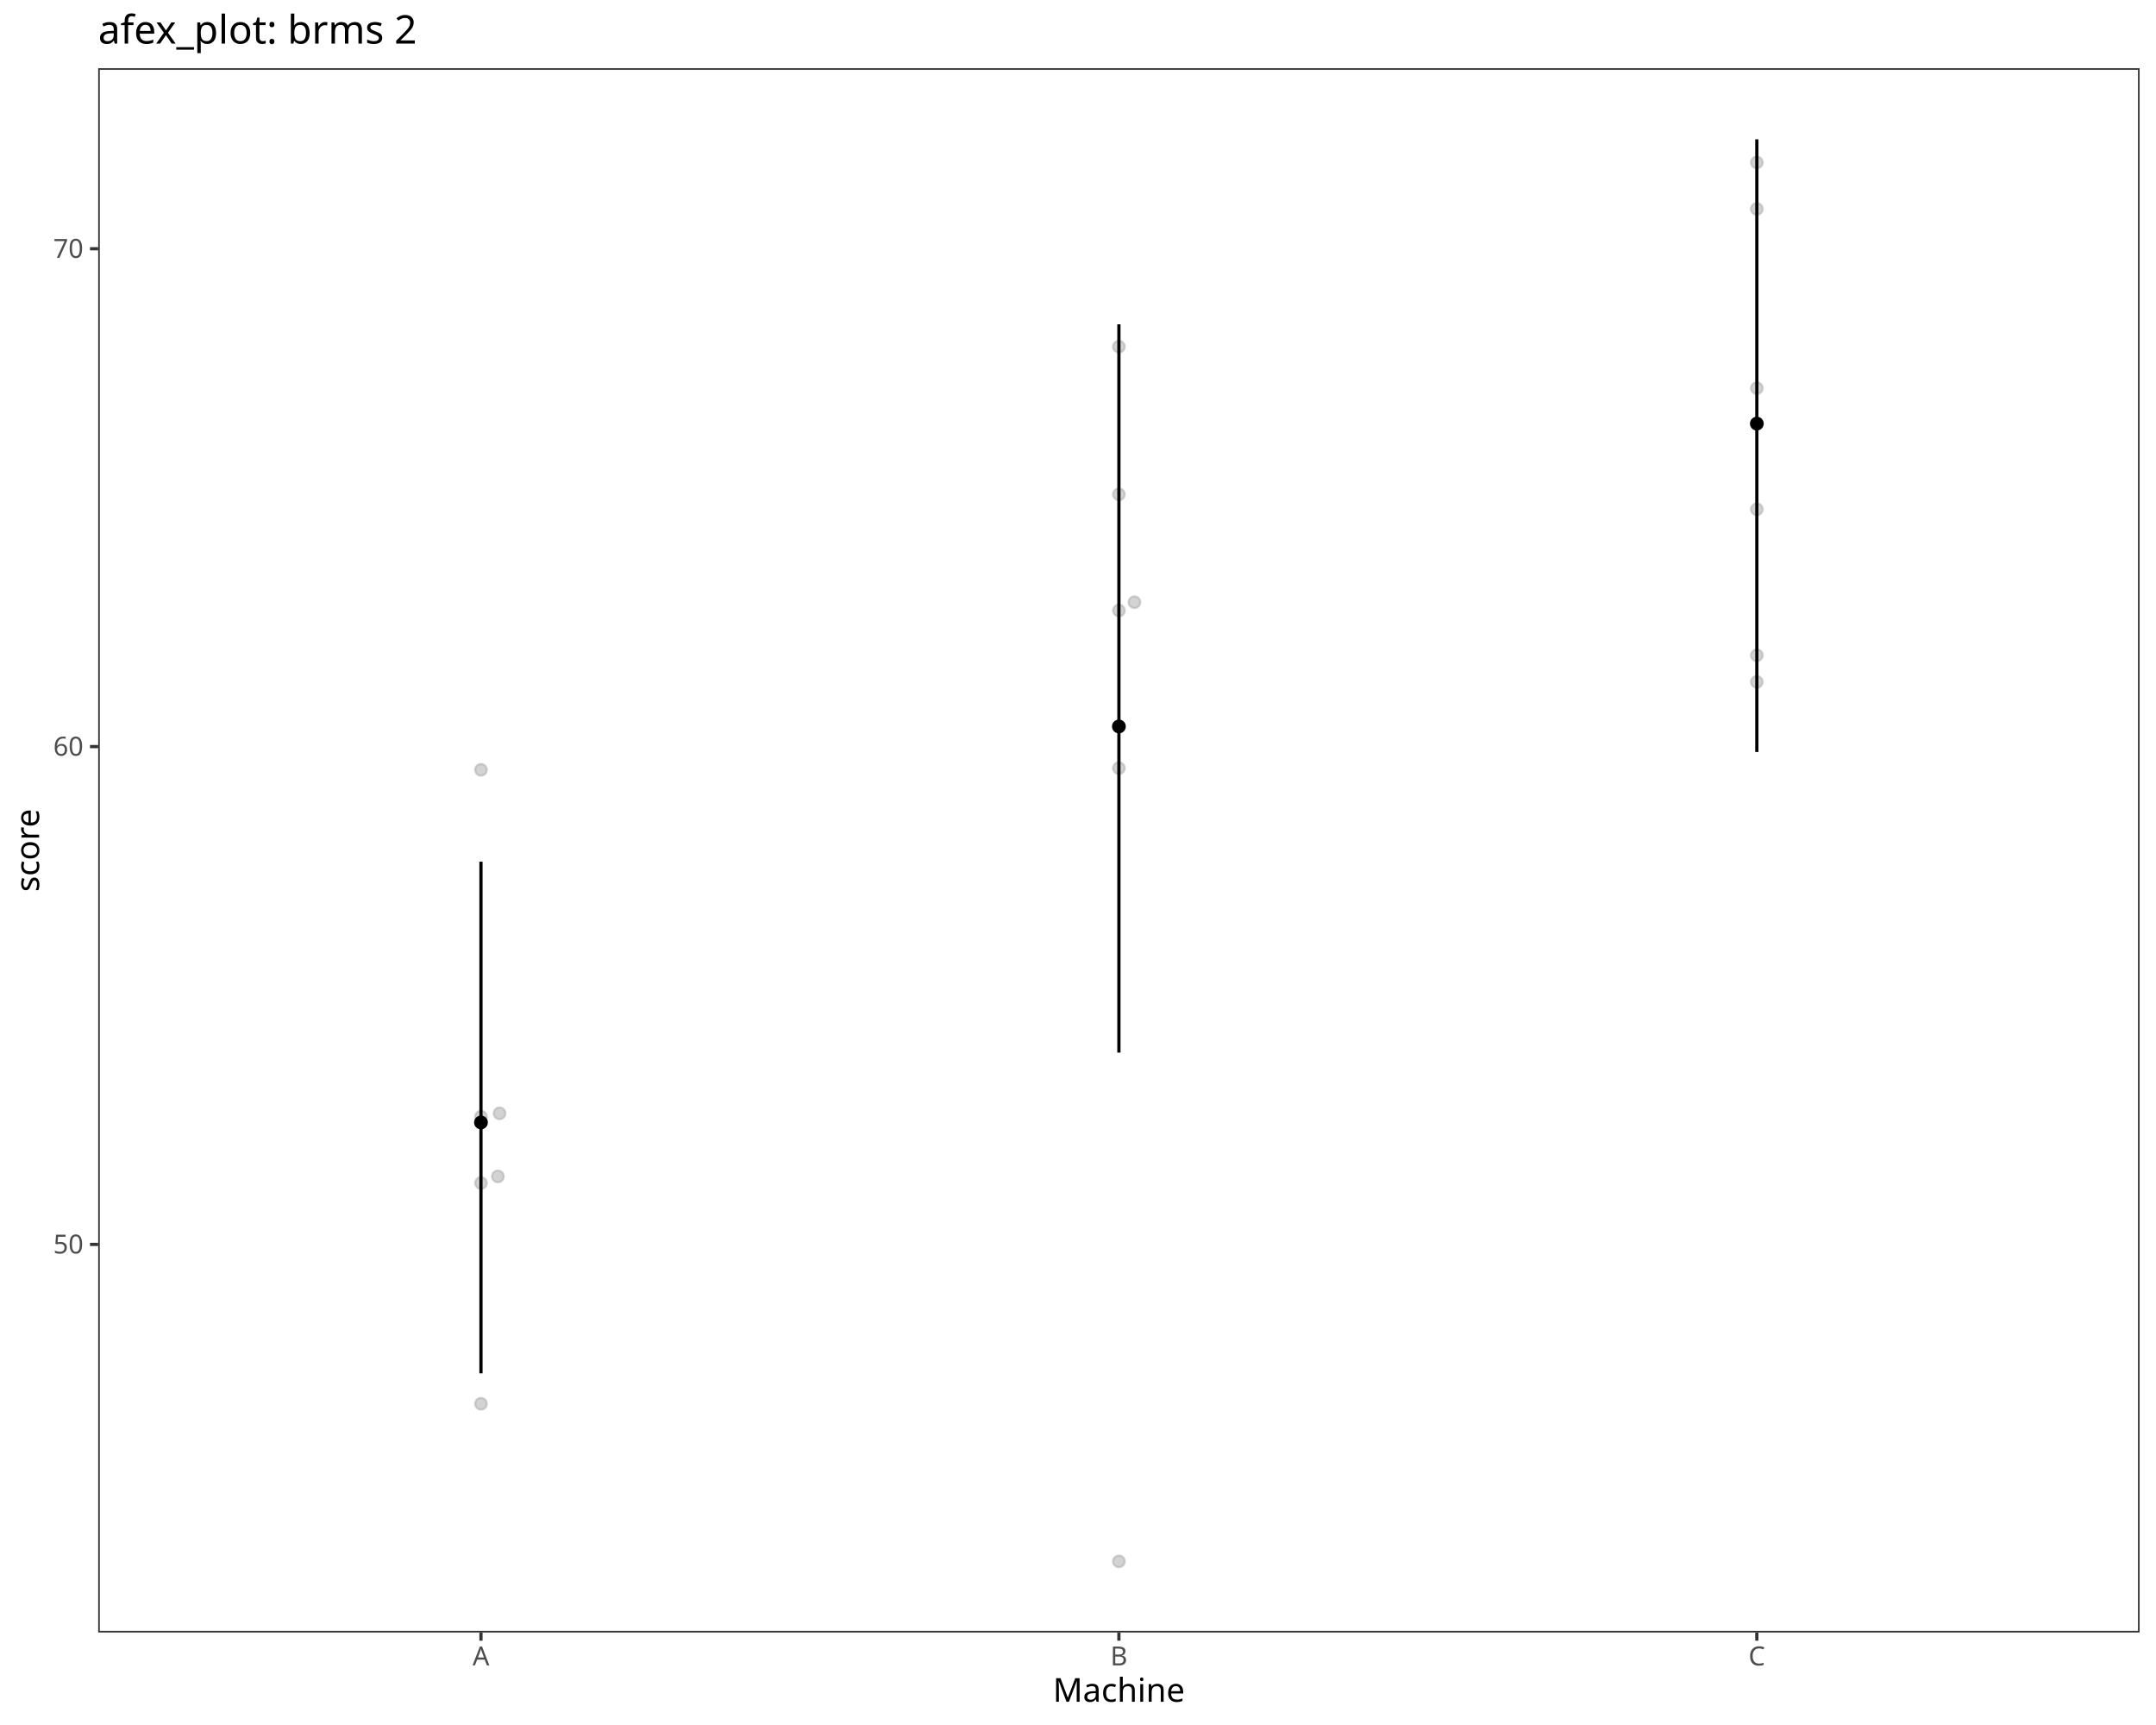
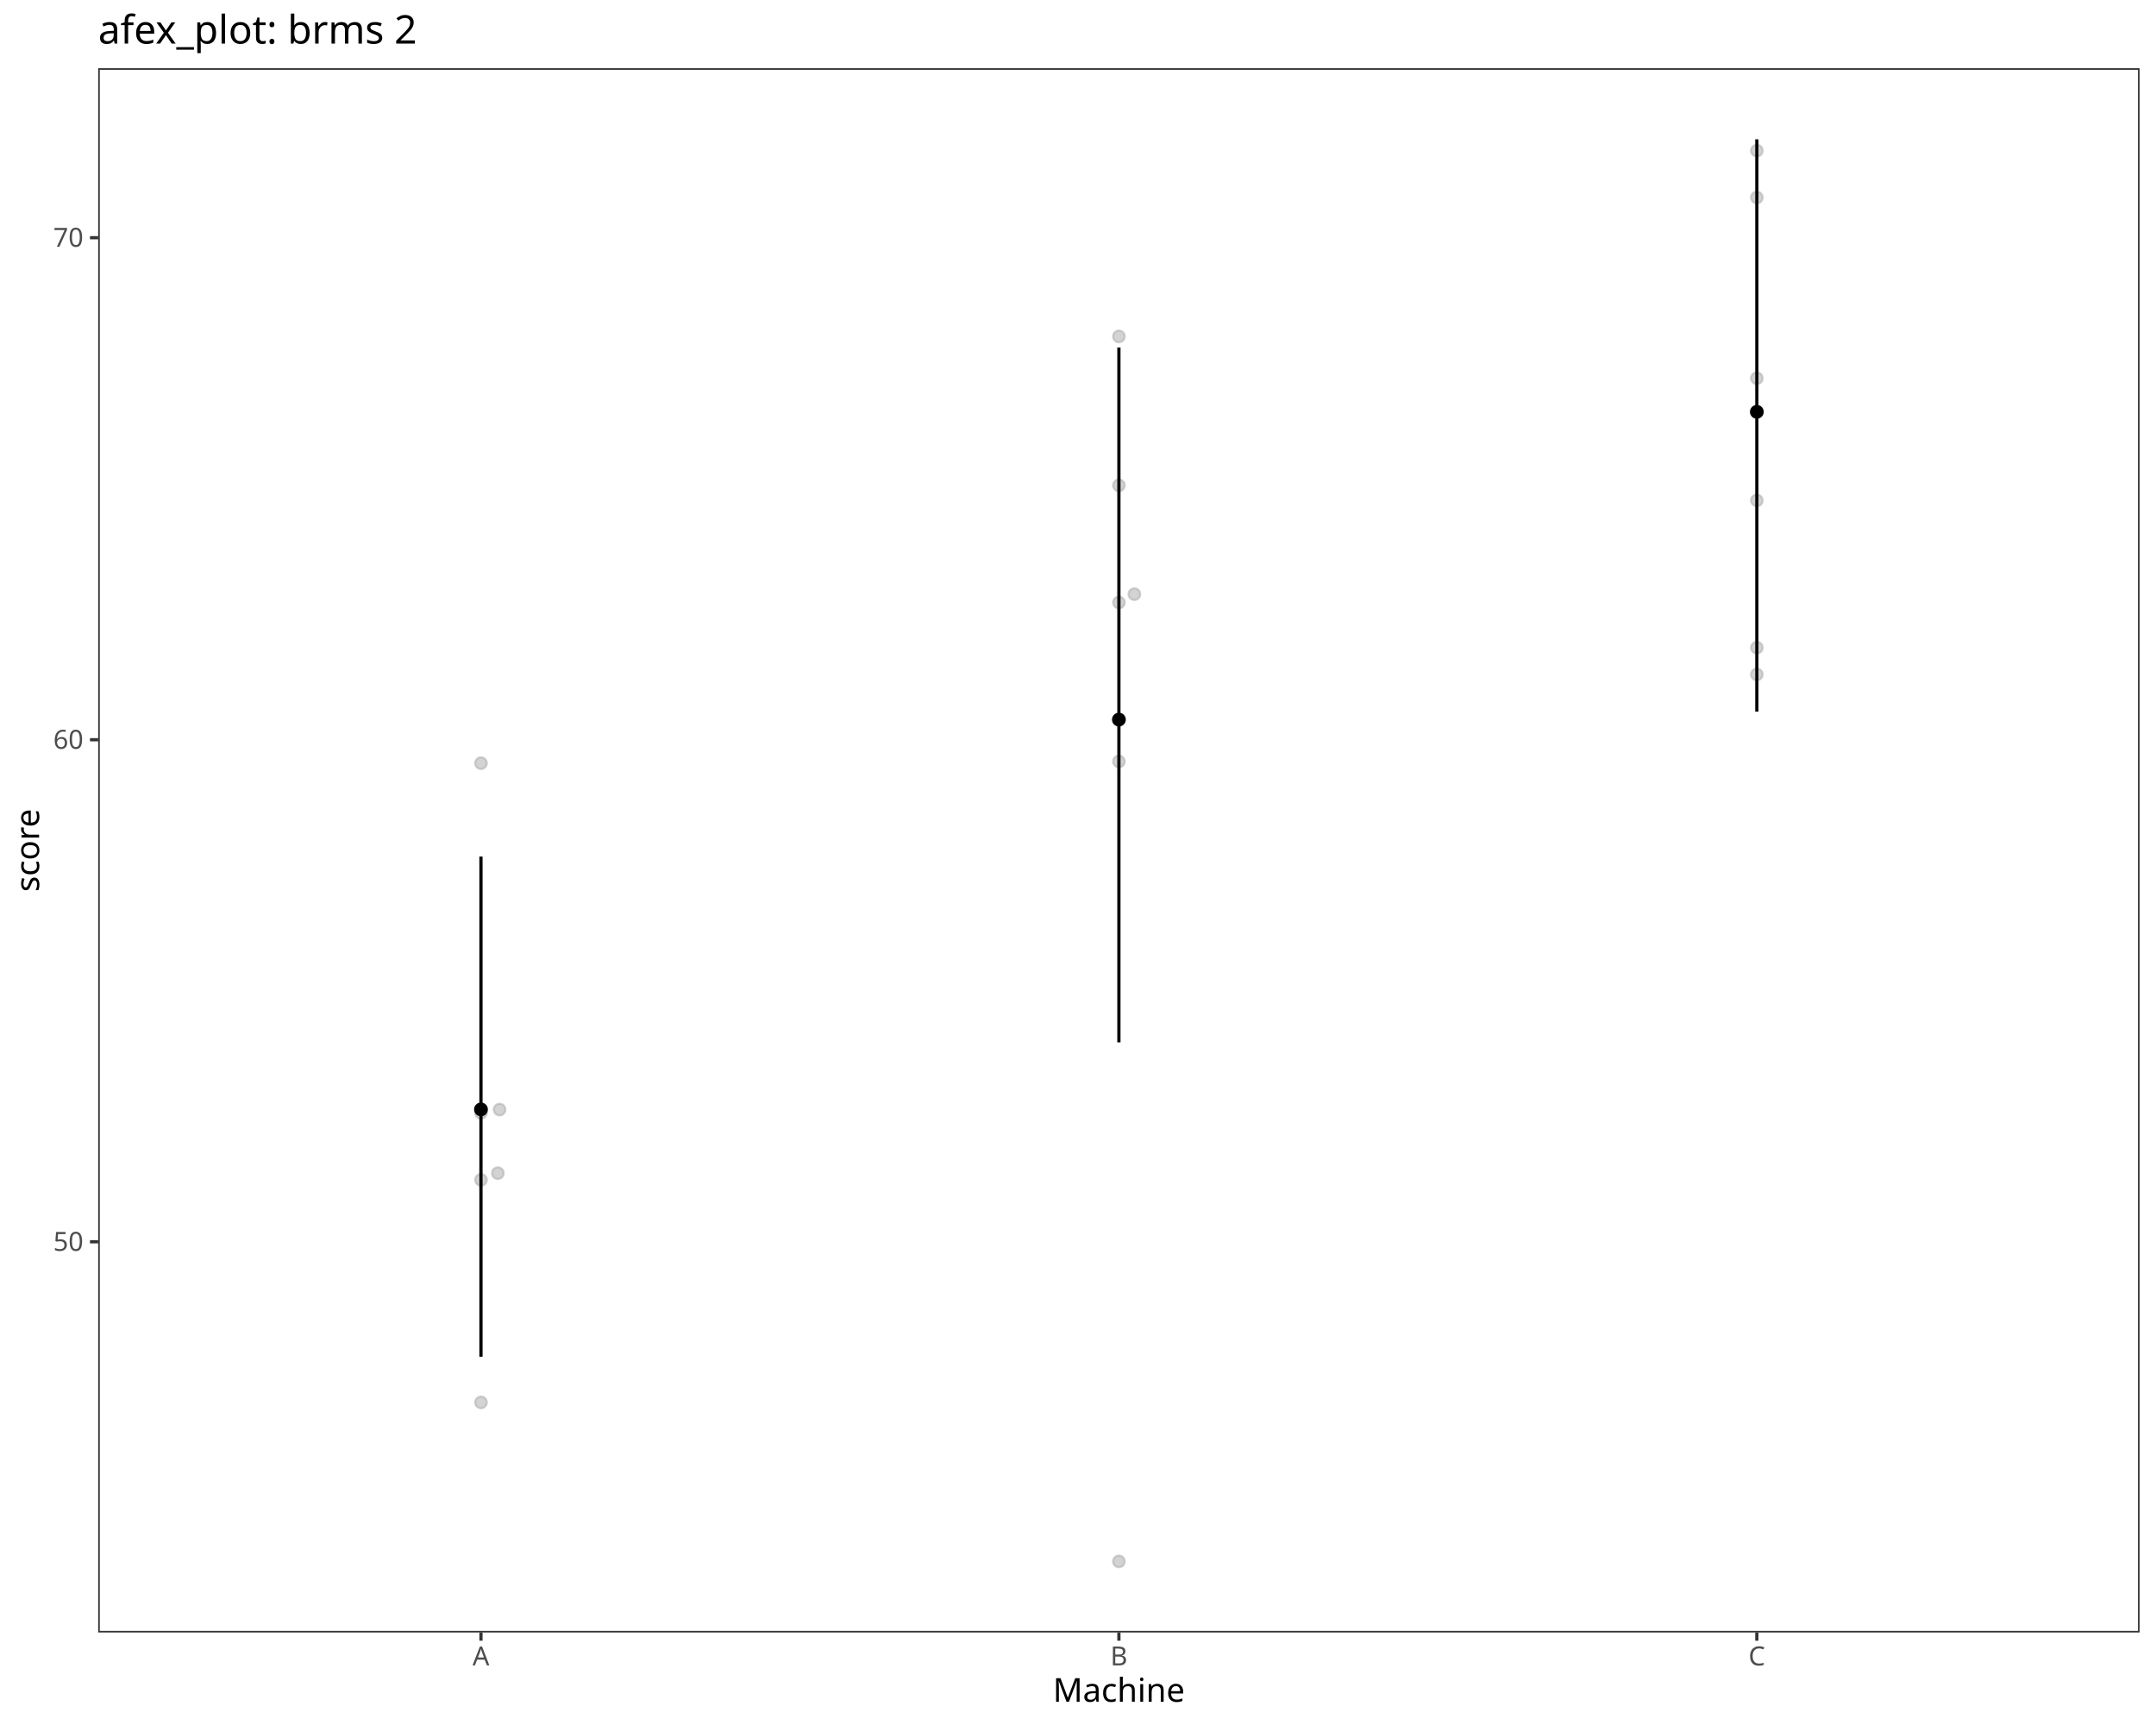
<svg xmlns="http://www.w3.org/2000/svg" class="svglite" data-engine-version="2.0" width="720.00pt" height="576.00pt" viewBox="0 0 720.00 576.00">
  <defs>
    <style type="text/css">
    .svglite line, .svglite polyline, .svglite polygon, .svglite path, .svglite rect, .svglite circle {
      fill: none;
      stroke: #000000;
      stroke-linecap: round;
      stroke-linejoin: round;
      stroke-miterlimit: 10.00;
    }
  </style>
  </defs>
  <rect width="100%" height="100%" style="stroke: none; fill: #FFFFFF;" />
  <defs>
    <clipPath id="cpMC4wMHw3MjAuMDB8MC4wMHw1NzYuMDA=">
      <rect x="0.00" y="0.00" width="720.00" height="576.00" />
    </clipPath>
  </defs>
  <g clip-path="url(#cpMC4wMHw3MjAuMDB8MC4wMHw1NzYuMDA=)">
    <rect x="0.00" y="0.00" width="720.00" height="576.00" style="stroke-width: 1.07; stroke: #FFFFFF; fill: #FFFFFF;" />
  </g>
  <defs>
    <clipPath id="cpMzIuNzl8NzE0LjUyfDIyLjc4fDU0NS4xMQ==">
      <rect x="32.79" y="22.78" width="681.73" height="522.33" />
    </clipPath>
  </defs>
  <g clip-path="url(#cpMzIuNzl8NzE0LjUyfDIyLjc4fDU0NS4xMQ==)">
    <rect x="32.79" y="22.78" width="681.73" height="522.33" style="stroke-width: 1.07; stroke: none; fill: #FFFFFF;" />
-     <circle cx="166.83" cy="371.76" r="1.95" style="stroke-width: 0.71; stroke: #A9A9A9; stroke-opacity: 0.50; fill: #A9A9A9; fill-opacity: 0.50;" />
-     <circle cx="160.62" cy="372.87" r="1.95" style="stroke-width: 0.71; stroke: #A9A9A9; stroke-opacity: 0.50; fill: #A9A9A9; fill-opacity: 0.50;" />
-     <circle cx="160.62" cy="257.06" r="1.95" style="stroke-width: 0.71; stroke: #A9A9A9; stroke-opacity: 0.50; fill: #A9A9A9; fill-opacity: 0.50;" />
-     <circle cx="160.62" cy="395.03" r="1.95" style="stroke-width: 0.71; stroke: #A9A9A9; stroke-opacity: 0.50; fill: #A9A9A9; fill-opacity: 0.50;" />
-     <circle cx="166.27" cy="392.82" r="1.95" style="stroke-width: 0.71; stroke: #A9A9A9; stroke-opacity: 0.50; fill: #A9A9A9; fill-opacity: 0.50;" />
-     <circle cx="160.62" cy="468.73" r="1.95" style="stroke-width: 0.71; stroke: #A9A9A9; stroke-opacity: 0.50; fill: #A9A9A9; fill-opacity: 0.50;" />
-     <circle cx="378.85" cy="201.09" r="1.95" style="stroke-width: 0.71; stroke: #A9A9A9; stroke-opacity: 0.50; fill: #A9A9A9; fill-opacity: 0.50;" />
-     <circle cx="373.66" cy="256.50" r="1.95" style="stroke-width: 0.71; stroke: #A9A9A9; stroke-opacity: 0.50; fill: #A9A9A9; fill-opacity: 0.50;" />
-     <circle cx="373.66" cy="115.76" r="1.95" style="stroke-width: 0.71; stroke: #A9A9A9; stroke-opacity: 0.50; fill: #A9A9A9; fill-opacity: 0.50;" />
-     <circle cx="373.66" cy="203.86" r="1.95" style="stroke-width: 0.71; stroke: #A9A9A9; stroke-opacity: 0.50; fill: #A9A9A9; fill-opacity: 0.50;" />
-     <circle cx="373.66" cy="165.07" r="1.95" style="stroke-width: 0.71; stroke: #A9A9A9; stroke-opacity: 0.50; fill: #A9A9A9; fill-opacity: 0.50;" />
+     <circle cx="166.83" cy="370.50" r="1.95" style="stroke-width: 0.71; stroke: #A9A9A9; stroke-opacity: 0.50; fill: #A9A9A9; fill-opacity: 0.50;" />
+     <circle cx="160.62" cy="371.61" r="1.95" style="stroke-width: 0.71; stroke: #A9A9A9; stroke-opacity: 0.50; fill: #A9A9A9; fill-opacity: 0.50;" />
+     <circle cx="160.62" cy="254.83" r="1.95" style="stroke-width: 0.71; stroke: #A9A9A9; stroke-opacity: 0.50; fill: #A9A9A9; fill-opacity: 0.50;" />
+     <circle cx="160.62" cy="393.97" r="1.95" style="stroke-width: 0.71; stroke: #A9A9A9; stroke-opacity: 0.50; fill: #A9A9A9; fill-opacity: 0.50;" />
+     <circle cx="166.26" cy="391.73" r="1.95" style="stroke-width: 0.71; stroke: #A9A9A9; stroke-opacity: 0.50; fill: #A9A9A9; fill-opacity: 0.50;" />
+     <circle cx="160.62" cy="468.28" r="1.95" style="stroke-width: 0.71; stroke: #A9A9A9; stroke-opacity: 0.50; fill: #A9A9A9; fill-opacity: 0.50;" />
+     <circle cx="378.82" cy="198.39" r="1.95" style="stroke-width: 0.71; stroke: #A9A9A9; stroke-opacity: 0.50; fill: #A9A9A9; fill-opacity: 0.50;" />
+     <circle cx="373.66" cy="254.27" r="1.95" style="stroke-width: 0.71; stroke: #A9A9A9; stroke-opacity: 0.50; fill: #A9A9A9; fill-opacity: 0.50;" />
+     <circle cx="373.66" cy="112.33" r="1.95" style="stroke-width: 0.71; stroke: #A9A9A9; stroke-opacity: 0.50; fill: #A9A9A9; fill-opacity: 0.50;" />
+     <circle cx="373.66" cy="201.18" r="1.95" style="stroke-width: 0.71; stroke: #A9A9A9; stroke-opacity: 0.50; fill: #A9A9A9; fill-opacity: 0.50;" />
+     <circle cx="373.66" cy="162.07" r="1.95" style="stroke-width: 0.71; stroke: #A9A9A9; stroke-opacity: 0.50; fill: #A9A9A9; fill-opacity: 0.50;" />
    <circle cx="373.66" cy="521.37" r="1.95" style="stroke-width: 0.71; stroke: #A9A9A9; stroke-opacity: 0.50; fill: #A9A9A9; fill-opacity: 0.50;" />
-     <circle cx="586.70" cy="129.61" r="1.95" style="stroke-width: 0.71; stroke: #A9A9A9; stroke-opacity: 0.50; fill: #A9A9A9; fill-opacity: 0.50;" />
-     <circle cx="586.70" cy="218.82" r="1.95" style="stroke-width: 0.71; stroke: #A9A9A9; stroke-opacity: 0.50; fill: #A9A9A9; fill-opacity: 0.50;" />
-     <circle cx="586.70" cy="69.77" r="1.95" style="stroke-width: 0.71; stroke: #A9A9A9; stroke-opacity: 0.50; fill: #A9A9A9; fill-opacity: 0.50;" />
-     <circle cx="586.70" cy="170.06" r="1.95" style="stroke-width: 0.71; stroke: #A9A9A9; stroke-opacity: 0.50; fill: #A9A9A9; fill-opacity: 0.50;" />
-     <circle cx="586.70" cy="54.25" r="1.95" style="stroke-width: 0.71; stroke: #A9A9A9; stroke-opacity: 0.50; fill: #A9A9A9; fill-opacity: 0.50;" />
-     <circle cx="586.70" cy="227.69" r="1.95" style="stroke-width: 0.71; stroke: #A9A9A9; stroke-opacity: 0.50; fill: #A9A9A9; fill-opacity: 0.50;" />
-     <circle cx="160.62" cy="374.80" r="1.95" style="stroke-width: 0.71; fill: #000000;" />
-     <circle cx="373.66" cy="242.57" r="1.95" style="stroke-width: 0.71; fill: #000000;" />
-     <circle cx="586.70" cy="141.45" r="1.95" style="stroke-width: 0.71; fill: #000000;" />
-     <polyline points="160.62,287.74 160.62,287.74 " style="stroke-width: 1.07; stroke-linecap: butt;" />
-     <polyline points="160.62,287.74 160.62,458.58 " style="stroke-width: 1.07; stroke-linecap: butt;" />
-     <polyline points="160.62,458.58 160.62,458.58 " style="stroke-width: 1.07; stroke-linecap: butt;" />
-     <polyline points="373.66,108.29 373.66,108.29 " style="stroke-width: 1.07; stroke-linecap: butt;" />
-     <polyline points="373.66,108.29 373.66,351.48 " style="stroke-width: 1.07; stroke-linecap: butt;" />
-     <polyline points="373.66,351.48 373.66,351.48 " style="stroke-width: 1.07; stroke-linecap: butt;" />
+     <circle cx="586.70" cy="126.30" r="1.95" style="stroke-width: 0.71; stroke: #A9A9A9; stroke-opacity: 0.50; fill: #A9A9A9; fill-opacity: 0.50;" />
+     <circle cx="586.70" cy="216.27" r="1.95" style="stroke-width: 0.71; stroke: #A9A9A9; stroke-opacity: 0.50; fill: #A9A9A9; fill-opacity: 0.50;" />
+     <circle cx="586.70" cy="65.95" r="1.95" style="stroke-width: 0.71; stroke: #A9A9A9; stroke-opacity: 0.50; fill: #A9A9A9; fill-opacity: 0.50;" />
+     <circle cx="586.70" cy="167.10" r="1.95" style="stroke-width: 0.71; stroke: #A9A9A9; stroke-opacity: 0.50; fill: #A9A9A9; fill-opacity: 0.50;" />
+     <circle cx="586.70" cy="50.31" r="1.95" style="stroke-width: 0.71; stroke: #A9A9A9; stroke-opacity: 0.50; fill: #A9A9A9; fill-opacity: 0.50;" />
+     <circle cx="586.70" cy="225.21" r="1.95" style="stroke-width: 0.71; stroke: #A9A9A9; stroke-opacity: 0.50; fill: #A9A9A9; fill-opacity: 0.50;" />
+     <circle cx="160.62" cy="370.45" r="1.95" style="stroke-width: 0.71; fill: #000000;" />
+     <circle cx="373.66" cy="240.28" r="1.95" style="stroke-width: 0.71; fill: #000000;" />
+     <circle cx="586.70" cy="137.52" r="1.95" style="stroke-width: 0.71; fill: #000000;" />
+     <polyline points="160.62,286.03 160.62,286.03 " style="stroke-width: 1.07; stroke-linecap: butt;" />
+     <polyline points="160.62,286.03 160.62,453.04 " style="stroke-width: 1.07; stroke-linecap: butt;" />
+     <polyline points="160.62,453.04 160.62,453.04 " style="stroke-width: 1.07; stroke-linecap: butt;" />
+     <polyline points="373.66,116.03 373.66,116.03 " style="stroke-width: 1.07; stroke-linecap: butt;" />
+     <polyline points="373.66,116.03 373.66,348.06 " style="stroke-width: 1.07; stroke-linecap: butt;" />
+     <polyline points="373.66,348.06 373.66,348.06 " style="stroke-width: 1.07; stroke-linecap: butt;" />
    <polyline points="586.70,46.53 586.70,46.53 " style="stroke-width: 1.07; stroke-linecap: butt;" />
-     <polyline points="586.70,46.53 586.70,251.09 " style="stroke-width: 1.07; stroke-linecap: butt;" />
-     <polyline points="586.70,251.09 586.70,251.09 " style="stroke-width: 1.07; stroke-linecap: butt;" />
+     <polyline points="586.70,46.53 586.70,237.61 " style="stroke-width: 1.07; stroke-linecap: butt;" />
+     <polyline points="586.70,237.61 586.70,237.61 " style="stroke-width: 1.07; stroke-linecap: butt;" />
    <rect x="32.79" y="22.78" width="681.73" height="522.33" style="stroke-width: 1.07; stroke: #333333;" />
  </g>
  <g clip-path="url(#cpMC4wMHw3MjAuMDB8MC4wMHw1NzYuMDA=)">
-     <text x="27.86" y="418.56" text-anchor="end" style="font-size: 8.80px; fill: #4D4D4D; font-family: sans;" textLength="9.79px" lengthAdjust="spacingAndGlyphs">50</text>
-     <text x="27.86" y="252.33" text-anchor="end" style="font-size: 8.80px; fill: #4D4D4D; font-family: sans;" textLength="9.79px" lengthAdjust="spacingAndGlyphs">60</text>
-     <text x="27.86" y="86.09" text-anchor="end" style="font-size: 8.80px; fill: #4D4D4D; font-family: sans;" textLength="9.79px" lengthAdjust="spacingAndGlyphs">70</text>
-     <polyline points="30.05,415.53 32.79,415.53 " style="stroke-width: 1.07; stroke: #333333; stroke-linecap: butt;" />
-     <polyline points="30.05,249.30 32.79,249.30 " style="stroke-width: 1.07; stroke: #333333; stroke-linecap: butt;" />
-     <polyline points="30.05,83.06 32.79,83.06 " style="stroke-width: 1.07; stroke: #333333; stroke-linecap: butt;" />
+     <text x="27.86" y="417.67" text-anchor="end" style="font-size: 8.80px; fill: #4D4D4D; font-family: sans;" textLength="9.79px" lengthAdjust="spacingAndGlyphs">50</text>
+     <text x="27.86" y="250.03" text-anchor="end" style="font-size: 8.80px; fill: #4D4D4D; font-family: sans;" textLength="9.79px" lengthAdjust="spacingAndGlyphs">60</text>
+     <text x="27.86" y="82.39" text-anchor="end" style="font-size: 8.80px; fill: #4D4D4D; font-family: sans;" textLength="9.79px" lengthAdjust="spacingAndGlyphs">70</text>
+     <polyline points="30.05,414.64 32.79,414.64 " style="stroke-width: 1.07; stroke: #333333; stroke-linecap: butt;" />
+     <polyline points="30.05,247.00 32.79,247.00 " style="stroke-width: 1.07; stroke: #333333; stroke-linecap: butt;" />
+     <polyline points="30.05,79.37 32.79,79.37 " style="stroke-width: 1.07; stroke: #333333; stroke-linecap: butt;" />
    <polyline points="160.62,547.85 160.62,545.11 " style="stroke-width: 1.07; stroke: #333333; stroke-linecap: butt;" />
    <polyline points="373.66,547.85 373.66,545.11 " style="stroke-width: 1.07; stroke: #333333; stroke-linecap: butt;" />
    <polyline points="586.70,547.85 586.70,545.11 " style="stroke-width: 1.07; stroke: #333333; stroke-linecap: butt;" />
    <text x="160.62" y="556.10" text-anchor="middle" style="font-size: 8.80px; fill: #4D4D4D; font-family: sans;" textLength="5.87px" lengthAdjust="spacingAndGlyphs">A</text>
    <text x="373.66" y="556.10" text-anchor="middle" style="font-size: 8.80px; fill: #4D4D4D; font-family: sans;" textLength="5.87px" lengthAdjust="spacingAndGlyphs">B</text>
    <text x="586.70" y="556.10" text-anchor="middle" style="font-size: 8.80px; fill: #4D4D4D; font-family: sans;" textLength="6.36px" lengthAdjust="spacingAndGlyphs">C</text>
    <text x="373.66" y="568.24" text-anchor="middle" style="font-size: 11.00px; font-family: sans;" textLength="41.59px" lengthAdjust="spacingAndGlyphs">Machine</text>
    <text transform="translate(13.05,283.95) rotate(-90)" text-anchor="middle" style="font-size: 11.00px; font-family: sans;" textLength="26.91px" lengthAdjust="spacingAndGlyphs">score</text>
    <text x="32.79" y="14.56" style="font-size: 13.20px; font-family: sans;" textLength="101.27px" lengthAdjust="spacingAndGlyphs">afex_plot: brms 2</text>
  </g>
</svg>
